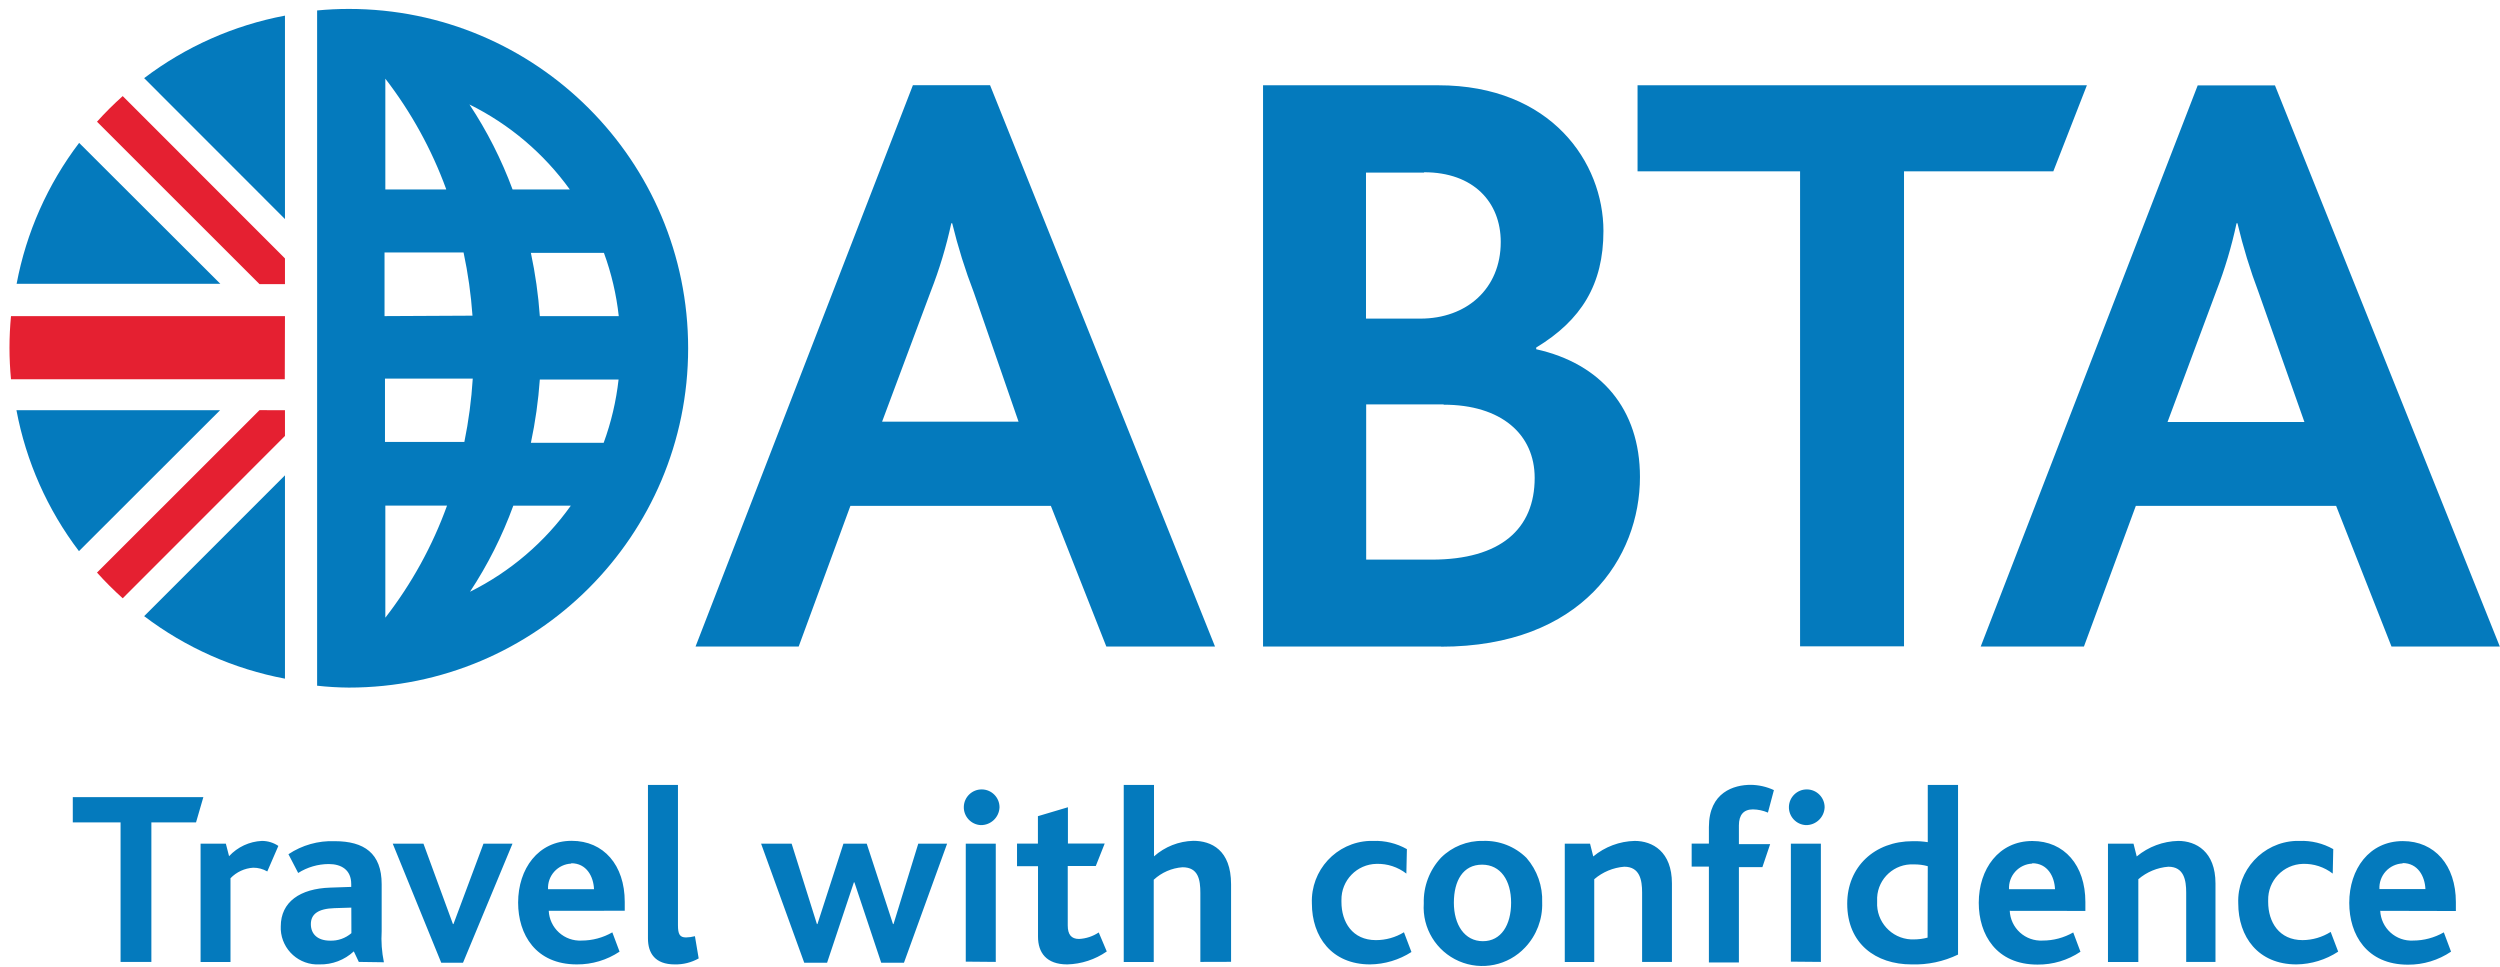
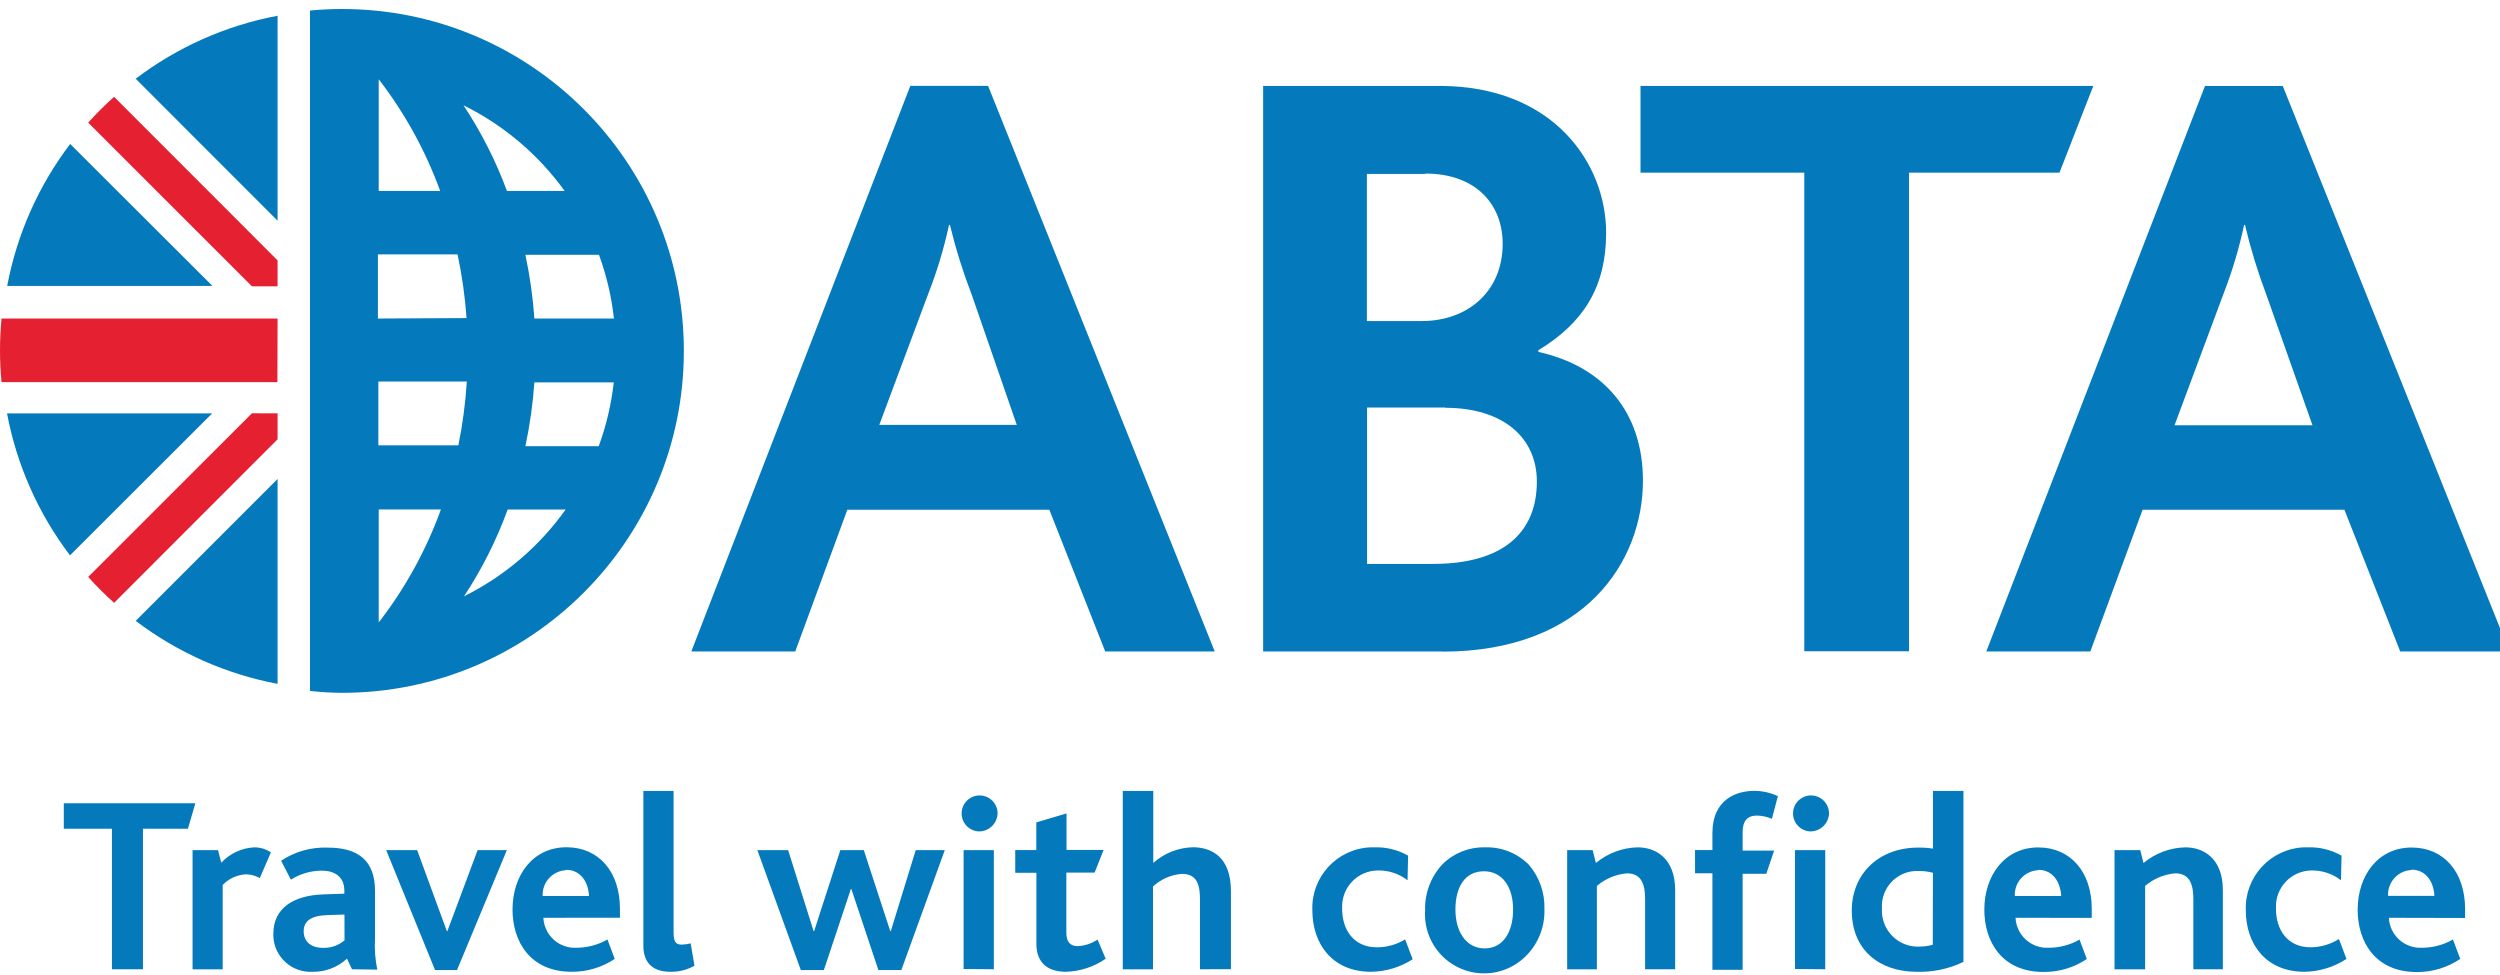
- <svg xmlns="http://www.w3.org/2000/svg" height="967" width="2500" viewBox="0 0 277.84 108.29">
+ <svg xmlns="http://www.w3.org/2000/svg" viewBox="0 0 277.84 108.29">
  <path d="M38 1c-1.2 0-2.38.06-3.55.17V76.79A34.72 34.72 0 0 0 38 77a38 38 0 0 0 0-76m13.88 41.4a51.36 51.36 0 0 1-.94 7.09h-8.89V42.4zm-9.88-7v-7.13h8.85a51.13 51.13 0 0 1 1 7.08zm17.3 7.1h8.91a30.36 30.36 0 0 1-1.67 7.09h-8.15a51.48 51.48 0 0 0 1-7.09m0-7.1a51.13 51.13 0 0 0-1-7.08h8.18a30.14 30.14 0 0 1 1.66 7.08zm3.36-14.18h-6.41a46.57 46.57 0 0 0-4.83-9.52 30.53 30.53 0 0 1 11.24 9.52m-13.85 0h-6.81V8.81a46.2 46.2 0 0 1 6.81 12.36m-6.81 48V56.62H49a46 46 0 0 1-6.9 12.54zm9.48-2.9a46.33 46.33 0 0 0 4.85-9.64h6.44a30.57 30.57 0 0 1-11.29 9.64M160.32 72.4h-19.94V9.55H160c12.69 0 18.5 8.68 18.5 16.31 0 6-2.48 10-7.53 13.06v.19c7.25 1.61 11.62 6.68 11.62 14.31 0 9-6.48 19-22.29 19m-1.9-53.09h-6.49v16.35H158c5.16 0 9-3.33 9-8.58 0-4.47-3.06-7.81-8.58-7.81m2.18 26h-8.67v17.38h7.34c7.73 0 11.53-3.45 11.53-9.15 0-4.87-3.72-8.2-10.2-8.2M228.88 19.19h-16.72v53.19h-11.64V19.19h-18.2V9.55h50.32zM122.83 72.4l-6.21-15.75H94.17L88.38 72.4H76.83l24.34-62.86h8.64L135 72.4zM108 32.77a62.77 62.77 0 0 1-2.43-7.77h-.1a49.63 49.63 0 0 1-2.3 7.63l-5.45 14.59H113zM266.75 72.4l-6.2-15.75h-22.43l-5.81 15.75h-11.56l24.3-62.84h8.65l25.18 62.84zm-14.87-39.63A62.77 62.77 0 0 1 249.5 25h-.1a49.56 49.56 0 0 1-2.28 7.63l-5.45 14.63H257z" fill="#047abd" />
  <path d="M30.85 31.82v-2.88L12.68 10.76a37.13 37.13 0 0 0-2.88 2.87L28 31.82zM30.85 45.94v2.88L12.68 67a39.13 39.13 0 0 1-2.88-2.88L28 45.93zM30.85 35.4H.17C.06 36.56 0 37.74 0 38.94s.06 2.37.17 3.53h30.66z" fill="#e52031" />
  <g fill="#047abd">
    <path d="M7.8 16a37.55 37.55 0 0 0-7 15.78h22.81zM30.85 24.53V1.75a37.63 37.63 0 0 0-15.77 7zM15.08 69a37.63 37.63 0 0 0 15.77 7V53.23zM23.58 45.94H.78a37.55 37.55 0 0 0 7 15.78zM20.89 92.1h-5v15.62h-3.45V92.1H7.09v-2.83h14.62zM28.87 97.59a3.11 3.11 0 0 0-1.57-.42 3.86 3.86 0 0 0-2.55 1.18v9.38H21.4V94.48h2.83l.36 1.4a5.35 5.35 0 0 1 3.67-1.71 3.3 3.3 0 0 1 1.85.56zM39.12 107.72l-.56-1.18a5.46 5.46 0 0 1-3.84 1.46 4.13 4.13 0 0 1-4.34-3.89v-.37c0-2.74 2.16-4.23 5.54-4.34l2.35-.08V99c0-1.6-1.12-2.24-2.52-2.24a6.46 6.46 0 0 0-3.42 1l-1.09-2.1a8.73 8.73 0 0 1 5.18-1.46c3.28 0 5.26 1.34 5.26 4.82v5.24a13.27 13.27 0 0 0 .25 3.5zm-.84-6.08l-1.9.06c-1.82.06-2.63.67-2.63 1.79s.76 1.85 2.16 1.85a3.46 3.46 0 0 0 2.38-.84zM50.79 107.81h-2.44l-5.43-13.33h3.44l3.3 9h.06l3.36-9h3.25zM60.39 102a3.5 3.5 0 0 0 3.68 3.33 6.92 6.92 0 0 0 3.44-.92l.81 2.16a8.52 8.52 0 0 1-4.78 1.43c-4.62 0-6.58-3.36-6.58-6.92 0-3.78 2.24-6.92 6-6.92 3.58 0 5.94 2.72 5.94 6.83v1zm2.52-5.29a2.73 2.73 0 0 0-2.6 2.87h5.15c-.06-1.43-.84-2.91-2.55-2.91zM74.5 108c-2.21 0-3-1.26-3-2.91V87.9h3.36v15.71c0 1 .2 1.37.9 1.37a4.23 4.23 0 0 0 1-.14l.42 2.49a5.25 5.25 0 0 1-2.68.67zM100.17 107.81h-2.55l-3-9h-.06l-3 9H89l-4.83-13.33h3.42l2.83 9h.06l2.91-9H96l2.94 9H99l2.77-9H105zM108.77 92.4a2 2 0 1 1 2.1-2 2.07 2.07 0 0 1-2.1 2zm-1.68 15.29V94.48h3.36v13.24zM118.46 108c-2.35 0-3.28-1.32-3.28-3.11V97h-2.35v-2.53h2.34V91.4l3.36-1v4.06h4.12l-1 2.52h-3.14v6.66c0 1 .39 1.51 1.26 1.51a4.37 4.37 0 0 0 2.21-.73l.9 2.13a8.14 8.14 0 0 1-4.42 1.45zM133.36 107.72V100c0-1.48-.22-2.88-2-2.88a5.31 5.31 0 0 0-3.22 1.4v9.21h-3.36V87.9h3.39v8a6.89 6.89 0 0 1 4.4-1.74c2 0 4.23 1 4.23 4.87v8.68zM152.37 108c-4.31 0-6.52-3.11-6.52-6.83a6.74 6.74 0 0 1 6.45-7h.41a7.14 7.14 0 0 1 3.78.92l-.06 2.74a5.21 5.21 0 0 0-3.33-1.09 4 4 0 0 0-3.94 4.06v.2c0 2.27 1.23 4.28 3.86 4.28a6 6 0 0 0 3.14-.88l.84 2.21a8.78 8.78 0 0 1-4.63 1.39zM169.73 106.1a6.57 6.57 0 0 1-11.35-4.93 7.2 7.2 0 0 1 1.93-5.12 6.46 6.46 0 0 1 4.7-1.88 6.59 6.59 0 0 1 4.87 1.9 7.2 7.2 0 0 1 1.76 5 7 7 0 0 1-1.91 5.03zm-4.82-9.27c-2.13 0-3.16 1.79-3.16 4.26s1.2 4.31 3.25 4.31 3.16-1.82 3.16-4.31-1.17-4.26-3.25-4.26zM182.83 107.72v-7.78c0-1.37-.25-2.88-2-2.88a5.87 5.87 0 0 0-3.36 1.4v9.27h-3.3V94.48H177l.36 1.43a7.55 7.55 0 0 1 4.64-1.74c2 0 4.17 1.2 4.17 4.76v8.79zM196.92 91a4.4 4.4 0 0 0-1.68-.36c-1.06 0-1.57.64-1.57 1.79v2.1h3.5l-.87 2.58h-2.63v10.67h-3.36V97.05h-1.93v-2.58h1.93v-1.85c0-3.92 2.83-4.73 4.68-4.73a6.33 6.33 0 0 1 2.6.59zM201.17 92.4a2 2 0 1 1 2.1-2 2.07 2.07 0 0 1-2.1 2zm-1.68 15.29V94.48h3.36v13.24zM213 108c-4 0-7.2-2.32-7.2-6.8 0-4.12 3.05-7 7.34-7a9.49 9.49 0 0 1 1.68.11V87.9h3.39v19A11.16 11.16 0 0 1 213 108zm1.82-11a5.55 5.55 0 0 0-1.57-.2 3.91 3.91 0 0 0-4.1 3.71v.49a4 4 0 0 0 3.79 4.2h.35a5.91 5.91 0 0 0 1.51-.2zM224 102a3.5 3.5 0 0 0 3.68 3.33 6.88 6.88 0 0 0 3.43-.91l.81 2.16a8.49 8.49 0 0 1-4.81 1.44c-4.62 0-6.58-3.36-6.58-6.92 0-3.78 2.24-6.92 6-6.92 3.58 0 5.94 2.72 5.94 6.83v1zm2.52-5.29a2.73 2.73 0 0 0-2.6 2.87h5.15c-.06-1.43-.84-2.91-2.55-2.91zM243.76 107.72v-7.78c0-1.37-.25-2.88-2-2.88a5.87 5.87 0 0 0-3.36 1.4v9.27H235V94.48h2.86l.36 1.43a7.55 7.55 0 0 1 4.65-1.74c2 0 4.17 1.2 4.17 4.76v8.79zM256.11 108c-4.31 0-6.52-3.11-6.52-6.83a6.74 6.74 0 0 1 6.45-7h.41a7.14 7.14 0 0 1 3.78.92l-.06 2.74a5.21 5.21 0 0 0-3.33-1.09 4 4 0 0 0-3.9 4.1v.16c0 2.27 1.23 4.28 3.86 4.28a6 6 0 0 0 3.14-.92l.84 2.21a8.76 8.76 0 0 1-4.67 1.43zM265.49 102a3.5 3.5 0 0 0 3.68 3.33 6.92 6.92 0 0 0 3.44-.92l.81 2.16a8.52 8.52 0 0 1-4.82 1.46c-4.62 0-6.58-3.36-6.58-6.92 0-3.78 2.24-6.92 6-6.92 3.58 0 5.94 2.72 5.94 6.83v1zm2.51-5.31a2.73 2.73 0 0 0-2.6 2.87h5.15c-.06-1.43-.85-2.91-2.55-2.91z" />
  </g>
  <path d="M-76.83-35.6h431.5v179.49h-431.5z" fill="none" />
</svg>
